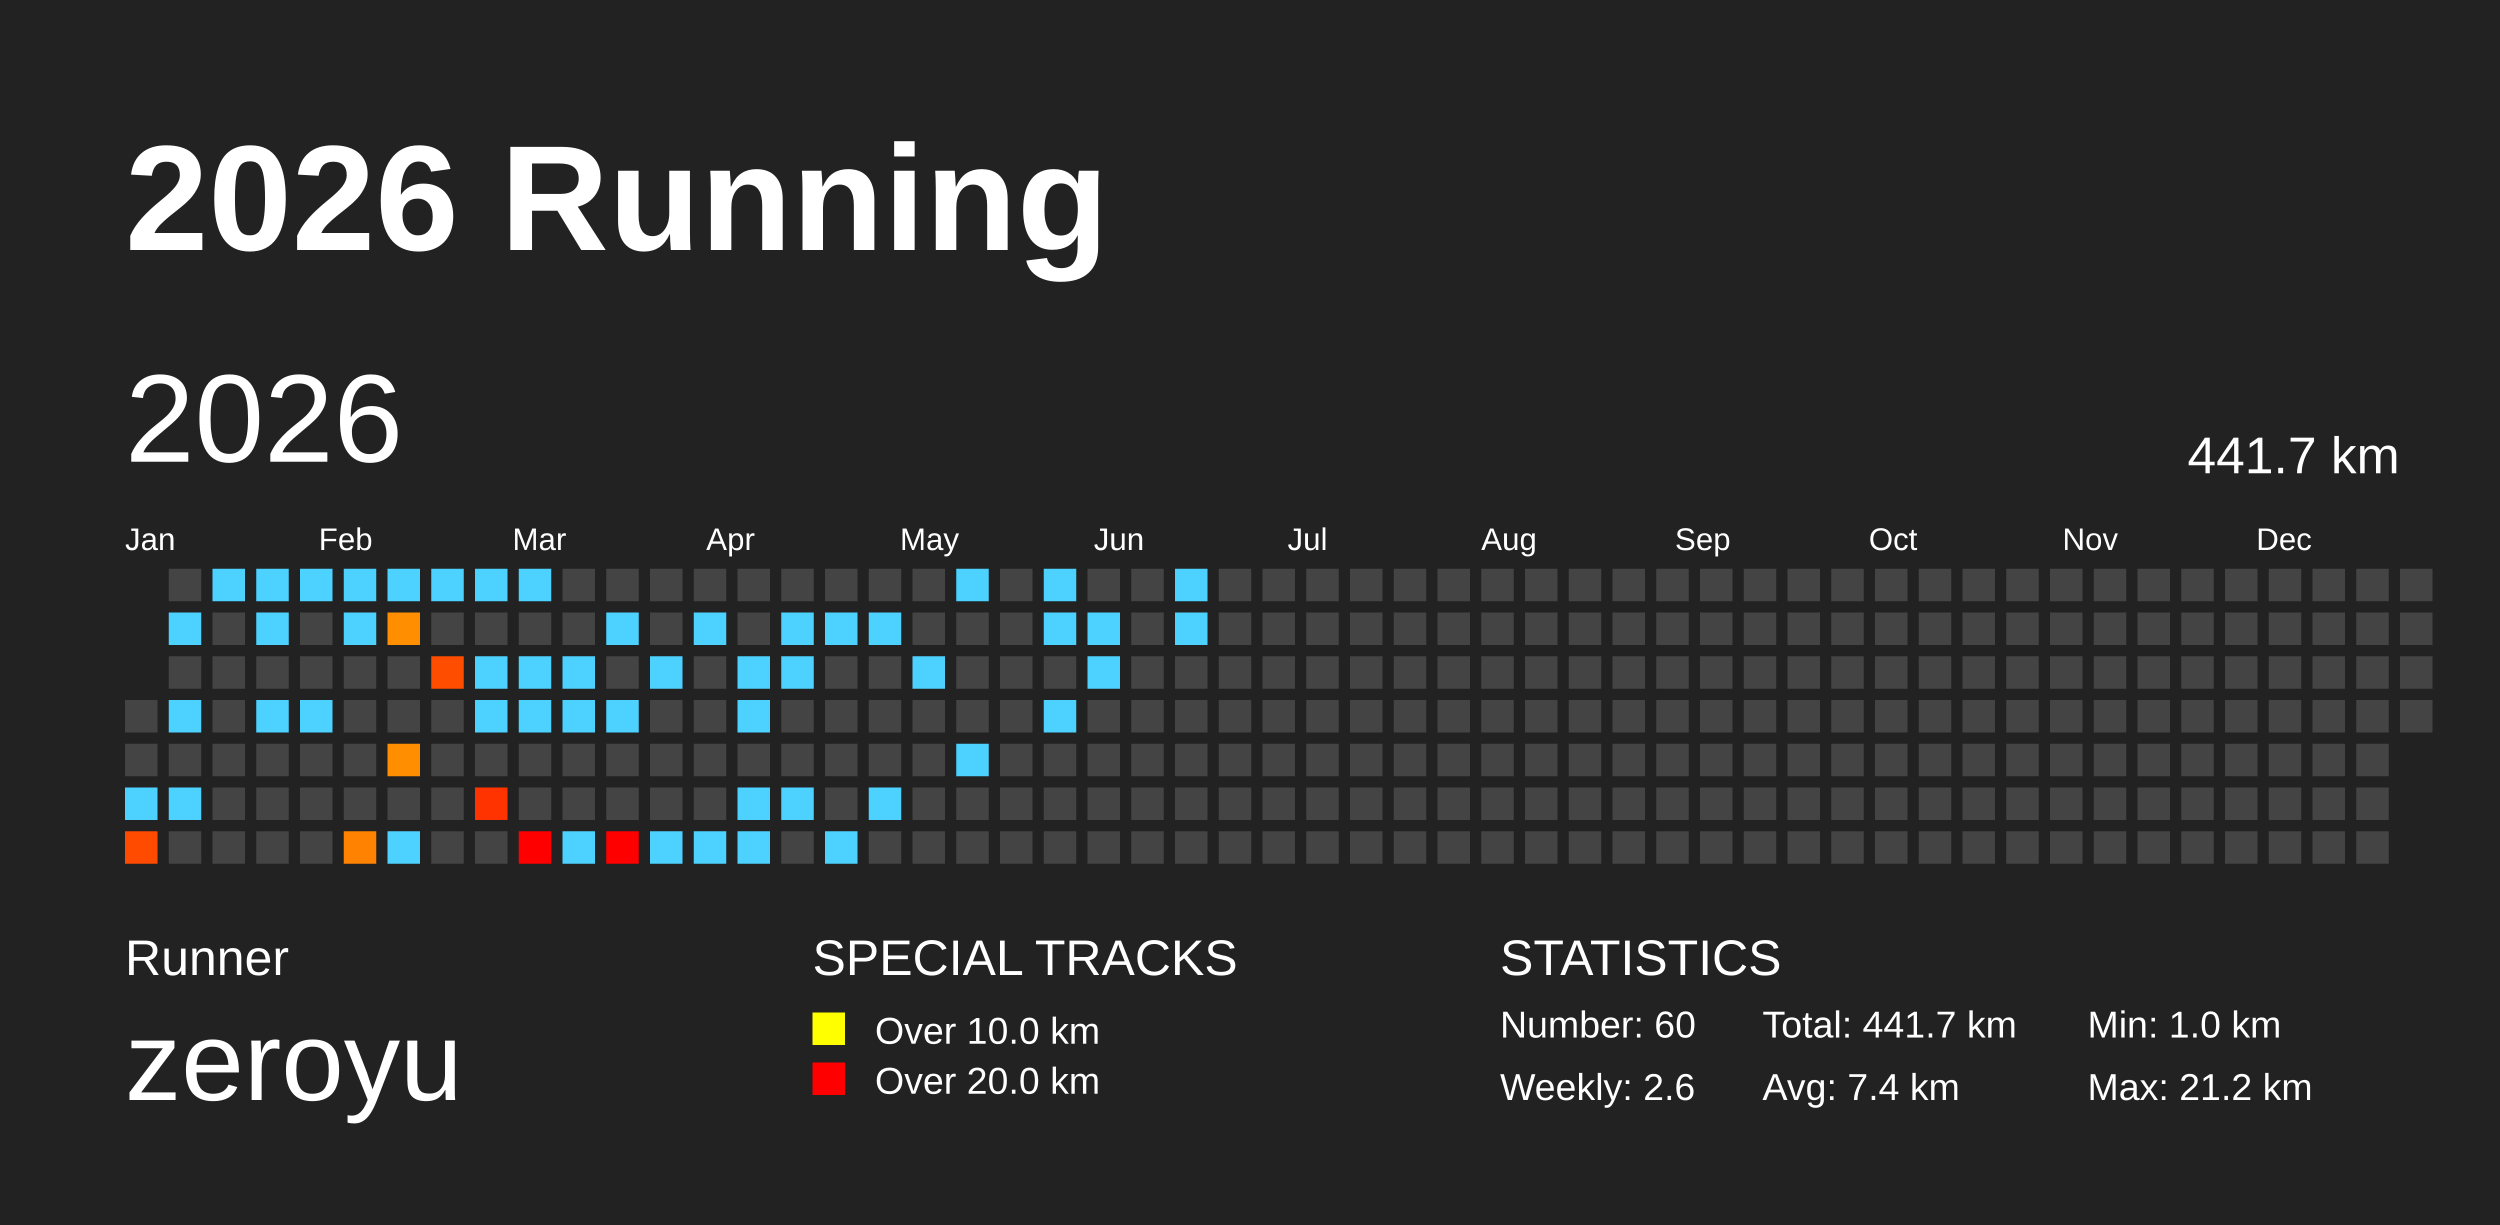
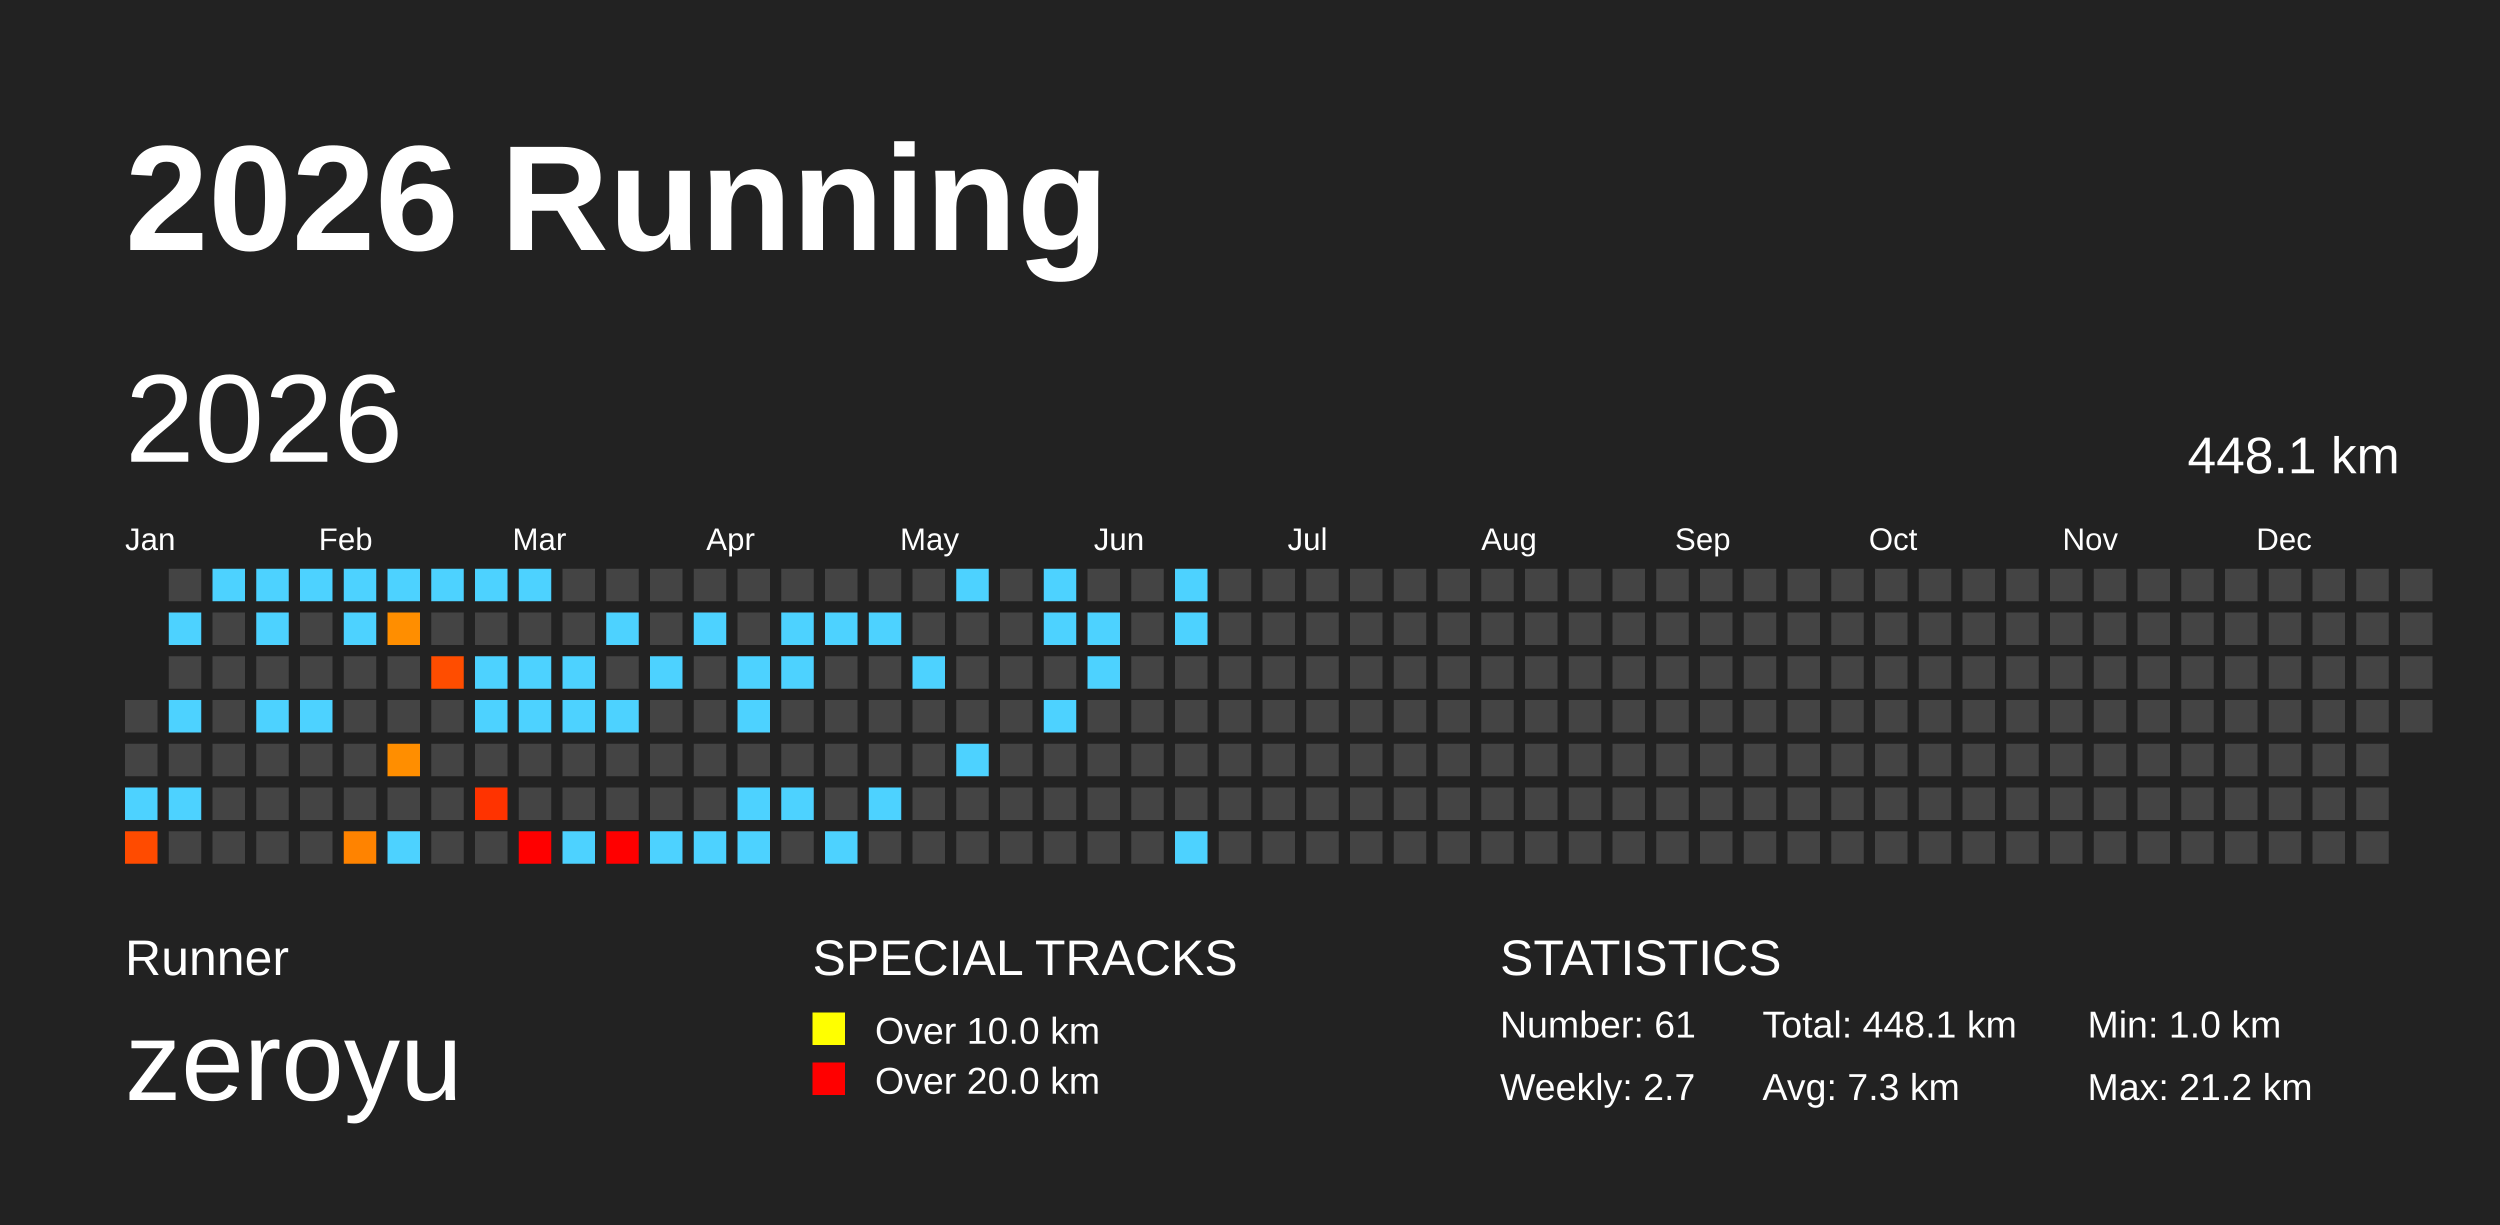
<svg xmlns="http://www.w3.org/2000/svg" baseProfile="full" height="98mm" version="1.1" viewBox="0,0,200,98" width="200mm">
  <defs />
  <rect fill="#222222" height="98" width="200" x="0" y="0" />
  <text fill="#FFFFFF" style="font-size:12px; font-family:Arial; font-weight:bold;" x="10" y="20">2026 Running</text>
  <text fill="#FFFFFF" style="font-size:4px; font-family:Arial" x="10" y="78">Runner</text>
  <text fill="#FFFFFF" style="font-size:9px; font-family:Arial" x="10" y="88">zeroyu</text>
  <text fill="#FFFFFF" style="font-size:4px; font-family:Arial" x="65" y="78">SPECIAL TRACKS</text>
  <rect fill="yellow" height="2.6" width="2.6" x="65" y="81" />
  <text fill="#FFFFFF" style="font-size:3px; font-family:Arial" x="70" y="83.5">Over 10.0 km</text>
  <rect fill="red" height="2.6" width="2.6" x="65" y="85" />
  <text fill="#FFFFFF" style="font-size:3px; font-family:Arial" x="70" y="87.5">Over 20.0 km</text>
  <text fill="#FFFFFF" style="font-size:4px; font-family:Arial" x="120" y="78">STATISTICS</text>
-   <text fill="#FFFFFF" style="font-size:3px; font-family:Arial" x="120" y="83">Number: 60</text>
-   <text fill="#FFFFFF" style="font-size:3px; font-family:Arial" x="120" y="88">Weekly: 2.6</text>
-   <text fill="#FFFFFF" style="font-size:3px; font-family:Arial" x="141" y="83">Total: 441.7 km</text>
-   <text fill="#FFFFFF" style="font-size:3px; font-family:Arial" x="141" y="88">Avg: 7.4 km</text>
+   <text fill="#FFFFFF" style="font-size:3px; font-family:Arial" x="120" y="83">Number: 61</text>
+   <text fill="#FFFFFF" style="font-size:3px; font-family:Arial" x="120" y="88">Weekly: 2.7</text>
+   <text fill="#FFFFFF" style="font-size:3px; font-family:Arial" x="141" y="83">Total: 448.1 km</text>
+   <text fill="#FFFFFF" style="font-size:3px; font-family:Arial" x="141" y="88">Avg: 7.3 km</text>
  <text fill="#FFFFFF" style="font-size:3px; font-family:Arial" x="167" y="83">Min: 1.0 km</text>
  <text fill="#FFFFFF" style="font-size:3px; font-family:Arial" x="167" y="88">Max: 21.2 km</text>
  <text dominant-baseline="hanging" fill="#FFFFFF" style="font-size:10.0px; font-family:Arial;" x="10" y="30">2026</text>
-   <text dominant-baseline="hanging" fill="#FFFFFF" style="font-size:4.125px; font-family:Arial;" x="175" y="35">441.7 km</text>
+   <text dominant-baseline="hanging" fill="#FFFFFF" style="font-size:4.125px; font-family:Arial;" x="175" y="35">448.1 km</text>
  <text fill="#FFFFFF" style="font-size:2.5px; font-family:Arial" x="10.0" y="44">Jan</text>
  <text fill="#FFFFFF" style="font-size:2.5px; font-family:Arial" x="25.5" y="44">Feb</text>
  <text fill="#FFFFFF" style="font-size:2.5px; font-family:Arial" x="41.0" y="44">Mar</text>
  <text fill="#FFFFFF" style="font-size:2.5px; font-family:Arial" x="56.5" y="44">Apr</text>
  <text fill="#FFFFFF" style="font-size:2.5px; font-family:Arial" x="72.0" y="44">May</text>
  <text fill="#FFFFFF" style="font-size:2.5px; font-family:Arial" x="87.5" y="44">Jun</text>
  <text fill="#FFFFFF" style="font-size:2.5px; font-family:Arial" x="103.0" y="44">Jul</text>
  <text fill="#FFFFFF" style="font-size:2.5px; font-family:Arial" x="118.5" y="44">Aug</text>
  <text fill="#FFFFFF" style="font-size:2.5px; font-family:Arial" x="134.0" y="44">Sep</text>
  <text fill="#FFFFFF" style="font-size:2.5px; font-family:Arial" x="149.5" y="44">Oct</text>
  <text fill="#FFFFFF" style="font-size:2.5px; font-family:Arial" x="165.0" y="44">Nov</text>
  <text fill="#FFFFFF" style="font-size:2.5px; font-family:Arial" x="180.5" y="44">Dec</text>
  <rect fill="#444444" height="2.6" width="2.6" x="10.0" y="56.0" />
  <rect fill="#444444" height="2.6" width="2.6" x="10.0" y="59.5" />
  <rect fill="#4dd2ff" height="2.6" width="2.6" x="10.0" y="63.0" />
  <rect fill="#ff4b00" height="2.6" width="2.6" x="10.0" y="66.5" />
  <rect fill="#444444" height="2.6" width="2.6" x="13.5" y="45.5" />
  <rect fill="#4dd2ff" height="2.6" width="2.6" x="13.5" y="49.0" />
  <rect fill="#444444" height="2.6" width="2.6" x="13.5" y="52.5" />
  <rect fill="#4dd2ff" height="2.6" width="2.6" x="13.5" y="56.0" />
  <rect fill="#444444" height="2.6" width="2.6" x="13.5" y="59.5" />
  <rect fill="#4dd2ff" height="2.6" width="2.6" x="13.5" y="63.0" />
  <rect fill="#444444" height="2.6" width="2.6" x="13.5" y="66.5" />
  <rect fill="#4dd2ff" height="2.6" width="2.6" x="17.0" y="45.5" />
  <rect fill="#444444" height="2.6" width="2.6" x="17.0" y="49.0" />
  <rect fill="#444444" height="2.6" width="2.6" x="17.0" y="52.5" />
  <rect fill="#444444" height="2.6" width="2.6" x="17.0" y="56.0" />
  <rect fill="#444444" height="2.6" width="2.6" x="17.0" y="59.5" />
  <rect fill="#444444" height="2.6" width="2.6" x="17.0" y="63.0" />
  <rect fill="#444444" height="2.6" width="2.6" x="17.0" y="66.5" />
  <rect fill="#4dd2ff" height="2.6" width="2.6" x="20.5" y="45.5" />
  <rect fill="#4dd2ff" height="2.6" width="2.6" x="20.5" y="49.0" />
  <rect fill="#444444" height="2.6" width="2.6" x="20.5" y="52.5" />
  <rect fill="#4dd2ff" height="2.6" width="2.6" x="20.5" y="56.0" />
  <rect fill="#444444" height="2.6" width="2.6" x="20.5" y="59.5" />
  <rect fill="#444444" height="2.6" width="2.6" x="20.5" y="63.0" />
  <rect fill="#444444" height="2.6" width="2.6" x="20.5" y="66.5" />
  <rect fill="#4dd2ff" height="2.6" width="2.6" x="24.0" y="45.5" />
  <rect fill="#444444" height="2.6" width="2.6" x="24.0" y="49.0" />
  <rect fill="#444444" height="2.6" width="2.6" x="24.0" y="52.5" />
  <rect fill="#4dd2ff" height="2.6" width="2.6" x="24.0" y="56.0" />
  <rect fill="#444444" height="2.6" width="2.6" x="24.0" y="59.5" />
  <rect fill="#444444" height="2.6" width="2.6" x="24.0" y="63.0" />
  <rect fill="#444444" height="2.6" width="2.6" x="24.0" y="66.5" />
  <rect fill="#4dd2ff" height="2.6" width="2.6" x="27.5" y="45.5" />
  <rect fill="#4dd2ff" height="2.6" width="2.6" x="27.5" y="49.0" />
  <rect fill="#444444" height="2.6" width="2.6" x="27.5" y="52.5" />
  <rect fill="#444444" height="2.6" width="2.6" x="27.5" y="56.0" />
  <rect fill="#444444" height="2.6" width="2.6" x="27.5" y="59.5" />
  <rect fill="#444444" height="2.6" width="2.6" x="27.5" y="63.0" />
  <rect fill="#ff8300" height="2.6" width="2.6" x="27.5" y="66.5" />
  <rect fill="#4dd2ff" height="2.6" width="2.6" x="31.0" y="45.5" />
  <rect fill="#ff8e00" height="2.6" width="2.6" x="31.0" y="49.0" />
  <rect fill="#444444" height="2.6" width="2.6" x="31.0" y="52.5" />
  <rect fill="#444444" height="2.6" width="2.6" x="31.0" y="56.0" />
  <rect fill="#ff8e00" height="2.6" width="2.6" x="31.0" y="59.5" />
  <rect fill="#444444" height="2.6" width="2.6" x="31.0" y="63.0" />
  <rect fill="#4dd2ff" height="2.6" width="2.6" x="31.0" y="66.5" />
  <rect fill="#4dd2ff" height="2.6" width="2.6" x="34.5" y="45.5" />
  <rect fill="#444444" height="2.6" width="2.6" x="34.5" y="49.0" />
  <rect fill="#ff4d00" height="2.6" width="2.6" x="34.5" y="52.5" />
  <rect fill="#444444" height="2.6" width="2.6" x="34.5" y="56.0" />
  <rect fill="#444444" height="2.6" width="2.6" x="34.5" y="59.5" />
  <rect fill="#444444" height="2.6" width="2.6" x="34.5" y="63.0" />
  <rect fill="#444444" height="2.6" width="2.6" x="34.5" y="66.5" />
  <rect fill="#4dd2ff" height="2.6" width="2.6" x="38.0" y="45.5" />
  <rect fill="#444444" height="2.6" width="2.6" x="38.0" y="49.0" />
  <rect fill="#4dd2ff" height="2.6" width="2.6" x="38.0" y="52.5" />
  <rect fill="#4dd2ff" height="2.6" width="2.6" x="38.0" y="56.0" />
  <rect fill="#444444" height="2.6" width="2.6" x="38.0" y="59.5" />
  <rect fill="#ff3300" height="2.6" width="2.6" x="38.0" y="63.0" />
  <rect fill="#444444" height="2.6" width="2.6" x="38.0" y="66.5" />
  <rect fill="#4dd2ff" height="2.6" width="2.6" x="41.5" y="45.5" />
  <rect fill="#444444" height="2.6" width="2.6" x="41.5" y="49.0" />
  <rect fill="#4dd2ff" height="2.6" width="2.6" x="41.5" y="52.5" />
  <rect fill="#4dd2ff" height="2.6" width="2.6" x="41.5" y="56.0" />
  <rect fill="#444444" height="2.6" width="2.6" x="41.5" y="59.5" />
  <rect fill="#444444" height="2.6" width="2.6" x="41.5" y="63.0" />
  <rect fill="red" height="2.6" width="2.6" x="41.5" y="66.5" />
  <rect fill="#444444" height="2.6" width="2.6" x="45.0" y="45.5" />
  <rect fill="#444444" height="2.6" width="2.6" x="45.0" y="49.0" />
  <rect fill="#4dd2ff" height="2.6" width="2.6" x="45.0" y="52.5" />
  <rect fill="#4dd2ff" height="2.6" width="2.6" x="45.0" y="56.0" />
  <rect fill="#444444" height="2.6" width="2.6" x="45.0" y="59.5" />
  <rect fill="#444444" height="2.6" width="2.6" x="45.0" y="63.0" />
  <rect fill="#4dd2ff" height="2.6" width="2.6" x="45.0" y="66.5" />
  <rect fill="#444444" height="2.6" width="2.6" x="48.5" y="45.5" />
  <rect fill="#4dd2ff" height="2.6" width="2.6" x="48.5" y="49.0" />
  <rect fill="#444444" height="2.6" width="2.6" x="48.5" y="52.5" />
  <rect fill="#4dd2ff" height="2.6" width="2.6" x="48.5" y="56.0" />
  <rect fill="#444444" height="2.6" width="2.6" x="48.5" y="59.5" />
  <rect fill="#444444" height="2.6" width="2.6" x="48.5" y="63.0" />
  <rect fill="red" height="2.6" width="2.6" x="48.5" y="66.5" />
  <rect fill="#444444" height="2.6" width="2.6" x="52.0" y="45.5" />
  <rect fill="#444444" height="2.6" width="2.6" x="52.0" y="49.0" />
  <rect fill="#4dd2ff" height="2.6" width="2.6" x="52.0" y="52.5" />
  <rect fill="#444444" height="2.6" width="2.6" x="52.0" y="56.0" />
  <rect fill="#444444" height="2.6" width="2.6" x="52.0" y="59.5" />
  <rect fill="#444444" height="2.6" width="2.6" x="52.0" y="63.0" />
  <rect fill="#4dd2ff" height="2.6" width="2.6" x="52.0" y="66.5" />
  <rect fill="#444444" height="2.6" width="2.6" x="55.5" y="45.5" />
  <rect fill="#4dd2ff" height="2.6" width="2.6" x="55.5" y="49.0" />
  <rect fill="#444444" height="2.6" width="2.6" x="55.5" y="52.5" />
  <rect fill="#444444" height="2.6" width="2.6" x="55.5" y="56.0" />
  <rect fill="#444444" height="2.6" width="2.6" x="55.5" y="59.5" />
  <rect fill="#444444" height="2.6" width="2.6" x="55.5" y="63.0" />
  <rect fill="#4dd2ff" height="2.6" width="2.6" x="55.5" y="66.5" />
  <rect fill="#444444" height="2.6" width="2.6" x="59.0" y="45.5" />
  <rect fill="#444444" height="2.6" width="2.6" x="59.0" y="49.0" />
  <rect fill="#4dd2ff" height="2.6" width="2.6" x="59.0" y="52.5" />
  <rect fill="#4dd2ff" height="2.6" width="2.6" x="59.0" y="56.0" />
  <rect fill="#444444" height="2.6" width="2.6" x="59.0" y="59.5" />
  <rect fill="#4dd2ff" height="2.6" width="2.6" x="59.0" y="63.0" />
  <rect fill="#4dd2ff" height="2.6" width="2.6" x="59.0" y="66.5" />
  <rect fill="#444444" height="2.6" width="2.6" x="62.5" y="45.5" />
  <rect fill="#4dd2ff" height="2.6" width="2.6" x="62.5" y="49.0" />
  <rect fill="#4dd2ff" height="2.6" width="2.6" x="62.5" y="52.5" />
  <rect fill="#444444" height="2.6" width="2.6" x="62.5" y="56.0" />
  <rect fill="#444444" height="2.6" width="2.6" x="62.5" y="59.5" />
  <rect fill="#4dd2ff" height="2.6" width="2.6" x="62.5" y="63.0" />
  <rect fill="#444444" height="2.6" width="2.6" x="62.5" y="66.5" />
  <rect fill="#444444" height="2.6" width="2.6" x="66.0" y="45.5" />
  <rect fill="#4dd2ff" height="2.6" width="2.6" x="66.0" y="49.0" />
  <rect fill="#444444" height="2.6" width="2.6" x="66.0" y="52.5" />
  <rect fill="#444444" height="2.6" width="2.6" x="66.0" y="56.0" />
  <rect fill="#444444" height="2.6" width="2.6" x="66.0" y="59.5" />
  <rect fill="#444444" height="2.6" width="2.6" x="66.0" y="63.0" />
  <rect fill="#4dd2ff" height="2.6" width="2.6" x="66.0" y="66.5" />
  <rect fill="#444444" height="2.6" width="2.6" x="69.5" y="45.5" />
  <rect fill="#4dd2ff" height="2.6" width="2.6" x="69.5" y="49.0" />
  <rect fill="#444444" height="2.6" width="2.6" x="69.5" y="52.5" />
  <rect fill="#444444" height="2.6" width="2.6" x="69.5" y="56.0" />
  <rect fill="#444444" height="2.6" width="2.6" x="69.5" y="59.5" />
  <rect fill="#4dd2ff" height="2.6" width="2.6" x="69.5" y="63.0" />
  <rect fill="#444444" height="2.6" width="2.6" x="69.5" y="66.5" />
  <rect fill="#444444" height="2.6" width="2.6" x="73.0" y="45.5" />
  <rect fill="#444444" height="2.6" width="2.6" x="73.0" y="49.0" />
  <rect fill="#4dd2ff" height="2.6" width="2.6" x="73.0" y="52.5" />
  <rect fill="#444444" height="2.6" width="2.6" x="73.0" y="56.0" />
  <rect fill="#444444" height="2.6" width="2.6" x="73.0" y="59.5" />
  <rect fill="#444444" height="2.6" width="2.6" x="73.0" y="63.0" />
  <rect fill="#444444" height="2.6" width="2.6" x="73.0" y="66.5" />
  <rect fill="#4dd2ff" height="2.6" width="2.6" x="76.5" y="45.5" />
  <rect fill="#444444" height="2.6" width="2.6" x="76.5" y="49.0" />
  <rect fill="#444444" height="2.6" width="2.6" x="76.5" y="52.5" />
  <rect fill="#444444" height="2.6" width="2.6" x="76.5" y="56.0" />
  <rect fill="#4dd2ff" height="2.6" width="2.6" x="76.5" y="59.5" />
  <rect fill="#444444" height="2.6" width="2.6" x="76.5" y="63.0" />
  <rect fill="#444444" height="2.6" width="2.6" x="76.5" y="66.5" />
  <rect fill="#444444" height="2.6" width="2.6" x="80.0" y="45.5" />
  <rect fill="#444444" height="2.6" width="2.6" x="80.0" y="49.0" />
  <rect fill="#444444" height="2.6" width="2.6" x="80.0" y="52.5" />
  <rect fill="#444444" height="2.6" width="2.6" x="80.0" y="56.0" />
  <rect fill="#444444" height="2.6" width="2.6" x="80.0" y="59.5" />
  <rect fill="#444444" height="2.6" width="2.6" x="80.0" y="63.0" />
  <rect fill="#444444" height="2.6" width="2.6" x="80.0" y="66.5" />
  <rect fill="#4dd2ff" height="2.6" width="2.6" x="83.5" y="45.5" />
  <rect fill="#4dd2ff" height="2.6" width="2.6" x="83.5" y="49.0" />
  <rect fill="#444444" height="2.6" width="2.6" x="83.5" y="52.5" />
  <rect fill="#4dd2ff" height="2.6" width="2.6" x="83.5" y="56.0" />
  <rect fill="#444444" height="2.6" width="2.6" x="83.5" y="59.5" />
  <rect fill="#444444" height="2.6" width="2.6" x="83.5" y="63.0" />
  <rect fill="#444444" height="2.6" width="2.6" x="83.5" y="66.5" />
  <rect fill="#444444" height="2.6" width="2.6" x="87.0" y="45.5" />
  <rect fill="#4dd2ff" height="2.6" width="2.6" x="87.0" y="49.0" />
  <rect fill="#4dd2ff" height="2.6" width="2.6" x="87.0" y="52.5" />
  <rect fill="#444444" height="2.6" width="2.6" x="87.0" y="56.0" />
  <rect fill="#444444" height="2.6" width="2.6" x="87.0" y="59.5" />
  <rect fill="#444444" height="2.6" width="2.6" x="87.0" y="63.0" />
  <rect fill="#444444" height="2.6" width="2.6" x="87.0" y="66.5" />
  <rect fill="#444444" height="2.6" width="2.6" x="90.5" y="45.5" />
  <rect fill="#444444" height="2.6" width="2.6" x="90.5" y="49.0" />
  <rect fill="#444444" height="2.6" width="2.6" x="90.5" y="52.5" />
  <rect fill="#444444" height="2.6" width="2.6" x="90.5" y="56.0" />
  <rect fill="#444444" height="2.6" width="2.6" x="90.5" y="59.5" />
  <rect fill="#444444" height="2.6" width="2.6" x="90.5" y="63.0" />
  <rect fill="#444444" height="2.6" width="2.6" x="90.5" y="66.5" />
  <rect fill="#4dd2ff" height="2.6" width="2.6" x="94.0" y="45.5" />
  <rect fill="#4dd2ff" height="2.6" width="2.6" x="94.0" y="49.0" />
  <rect fill="#444444" height="2.6" width="2.6" x="94.0" y="52.5" />
  <rect fill="#444444" height="2.6" width="2.6" x="94.0" y="56.0" />
  <rect fill="#444444" height="2.6" width="2.6" x="94.0" y="59.5" />
  <rect fill="#444444" height="2.6" width="2.6" x="94.0" y="63.0" />
-   <rect fill="#444444" height="2.6" width="2.6" x="94.0" y="66.5" />
+   <rect fill="#4dd2ff" height="2.6" width="2.6" x="94.0" y="66.5" />
  <rect fill="#444444" height="2.6" width="2.6" x="97.5" y="45.5" />
  <rect fill="#444444" height="2.6" width="2.6" x="97.5" y="49.0" />
  <rect fill="#444444" height="2.6" width="2.6" x="97.5" y="52.5" />
  <rect fill="#444444" height="2.6" width="2.6" x="97.5" y="56.0" />
  <rect fill="#444444" height="2.6" width="2.6" x="97.5" y="59.5" />
  <rect fill="#444444" height="2.6" width="2.6" x="97.5" y="63.0" />
  <rect fill="#444444" height="2.6" width="2.6" x="97.5" y="66.5" />
  <rect fill="#444444" height="2.6" width="2.6" x="101.0" y="45.5" />
  <rect fill="#444444" height="2.6" width="2.6" x="101.0" y="49.0" />
  <rect fill="#444444" height="2.6" width="2.6" x="101.0" y="52.5" />
  <rect fill="#444444" height="2.6" width="2.6" x="101.0" y="56.0" />
  <rect fill="#444444" height="2.6" width="2.6" x="101.0" y="59.5" />
  <rect fill="#444444" height="2.6" width="2.6" x="101.0" y="63.0" />
  <rect fill="#444444" height="2.6" width="2.6" x="101.0" y="66.5" />
  <rect fill="#444444" height="2.6" width="2.6" x="104.5" y="45.5" />
  <rect fill="#444444" height="2.6" width="2.6" x="104.5" y="49.0" />
  <rect fill="#444444" height="2.6" width="2.6" x="104.5" y="52.5" />
  <rect fill="#444444" height="2.6" width="2.6" x="104.5" y="56.0" />
  <rect fill="#444444" height="2.6" width="2.6" x="104.5" y="59.5" />
  <rect fill="#444444" height="2.6" width="2.6" x="104.5" y="63.0" />
  <rect fill="#444444" height="2.6" width="2.6" x="104.5" y="66.5" />
  <rect fill="#444444" height="2.6" width="2.6" x="108.0" y="45.5" />
  <rect fill="#444444" height="2.6" width="2.6" x="108.0" y="49.0" />
  <rect fill="#444444" height="2.6" width="2.6" x="108.0" y="52.5" />
  <rect fill="#444444" height="2.6" width="2.6" x="108.0" y="56.0" />
  <rect fill="#444444" height="2.6" width="2.6" x="108.0" y="59.5" />
  <rect fill="#444444" height="2.6" width="2.6" x="108.0" y="63.0" />
  <rect fill="#444444" height="2.6" width="2.6" x="108.0" y="66.5" />
  <rect fill="#444444" height="2.6" width="2.6" x="111.5" y="45.5" />
  <rect fill="#444444" height="2.6" width="2.6" x="111.5" y="49.0" />
  <rect fill="#444444" height="2.6" width="2.6" x="111.5" y="52.5" />
  <rect fill="#444444" height="2.6" width="2.6" x="111.5" y="56.0" />
  <rect fill="#444444" height="2.6" width="2.6" x="111.5" y="59.5" />
  <rect fill="#444444" height="2.6" width="2.6" x="111.5" y="63.0" />
  <rect fill="#444444" height="2.6" width="2.6" x="111.5" y="66.5" />
  <rect fill="#444444" height="2.6" width="2.6" x="115.0" y="45.5" />
  <rect fill="#444444" height="2.6" width="2.6" x="115.0" y="49.0" />
  <rect fill="#444444" height="2.6" width="2.6" x="115.0" y="52.5" />
  <rect fill="#444444" height="2.6" width="2.6" x="115.0" y="56.0" />
  <rect fill="#444444" height="2.6" width="2.6" x="115.0" y="59.5" />
  <rect fill="#444444" height="2.6" width="2.6" x="115.0" y="63.0" />
  <rect fill="#444444" height="2.6" width="2.6" x="115.0" y="66.5" />
  <rect fill="#444444" height="2.6" width="2.6" x="118.5" y="45.5" />
  <rect fill="#444444" height="2.6" width="2.6" x="118.5" y="49.0" />
  <rect fill="#444444" height="2.6" width="2.6" x="118.5" y="52.5" />
  <rect fill="#444444" height="2.6" width="2.6" x="118.5" y="56.0" />
  <rect fill="#444444" height="2.6" width="2.6" x="118.5" y="59.5" />
  <rect fill="#444444" height="2.6" width="2.6" x="118.5" y="63.0" />
  <rect fill="#444444" height="2.6" width="2.6" x="118.5" y="66.5" />
  <rect fill="#444444" height="2.6" width="2.6" x="122.0" y="45.5" />
  <rect fill="#444444" height="2.6" width="2.6" x="122.0" y="49.0" />
  <rect fill="#444444" height="2.6" width="2.6" x="122.0" y="52.5" />
  <rect fill="#444444" height="2.6" width="2.6" x="122.0" y="56.0" />
  <rect fill="#444444" height="2.6" width="2.6" x="122.0" y="59.5" />
  <rect fill="#444444" height="2.6" width="2.6" x="122.0" y="63.0" />
  <rect fill="#444444" height="2.6" width="2.6" x="122.0" y="66.5" />
  <rect fill="#444444" height="2.6" width="2.6" x="125.5" y="45.5" />
  <rect fill="#444444" height="2.6" width="2.6" x="125.5" y="49.0" />
  <rect fill="#444444" height="2.6" width="2.6" x="125.5" y="52.5" />
  <rect fill="#444444" height="2.6" width="2.6" x="125.5" y="56.0" />
  <rect fill="#444444" height="2.6" width="2.6" x="125.5" y="59.5" />
  <rect fill="#444444" height="2.6" width="2.6" x="125.5" y="63.0" />
  <rect fill="#444444" height="2.6" width="2.6" x="125.5" y="66.5" />
  <rect fill="#444444" height="2.6" width="2.6" x="129.0" y="45.5" />
  <rect fill="#444444" height="2.6" width="2.6" x="129.0" y="49.0" />
  <rect fill="#444444" height="2.6" width="2.6" x="129.0" y="52.5" />
  <rect fill="#444444" height="2.6" width="2.6" x="129.0" y="56.0" />
  <rect fill="#444444" height="2.6" width="2.6" x="129.0" y="59.5" />
  <rect fill="#444444" height="2.6" width="2.6" x="129.0" y="63.0" />
  <rect fill="#444444" height="2.6" width="2.6" x="129.0" y="66.5" />
  <rect fill="#444444" height="2.6" width="2.6" x="132.5" y="45.5" />
  <rect fill="#444444" height="2.6" width="2.6" x="132.5" y="49.0" />
  <rect fill="#444444" height="2.6" width="2.6" x="132.5" y="52.5" />
  <rect fill="#444444" height="2.6" width="2.6" x="132.5" y="56.0" />
  <rect fill="#444444" height="2.6" width="2.6" x="132.5" y="59.5" />
  <rect fill="#444444" height="2.6" width="2.6" x="132.5" y="63.0" />
  <rect fill="#444444" height="2.6" width="2.6" x="132.5" y="66.5" />
  <rect fill="#444444" height="2.6" width="2.6" x="136.0" y="45.5" />
  <rect fill="#444444" height="2.6" width="2.6" x="136.0" y="49.0" />
  <rect fill="#444444" height="2.6" width="2.6" x="136.0" y="52.5" />
  <rect fill="#444444" height="2.6" width="2.6" x="136.0" y="56.0" />
  <rect fill="#444444" height="2.6" width="2.6" x="136.0" y="59.5" />
  <rect fill="#444444" height="2.6" width="2.6" x="136.0" y="63.0" />
  <rect fill="#444444" height="2.6" width="2.6" x="136.0" y="66.5" />
  <rect fill="#444444" height="2.6" width="2.6" x="139.5" y="45.5" />
  <rect fill="#444444" height="2.6" width="2.6" x="139.5" y="49.0" />
  <rect fill="#444444" height="2.6" width="2.6" x="139.5" y="52.5" />
  <rect fill="#444444" height="2.6" width="2.6" x="139.5" y="56.0" />
  <rect fill="#444444" height="2.6" width="2.6" x="139.5" y="59.5" />
  <rect fill="#444444" height="2.6" width="2.6" x="139.5" y="63.0" />
  <rect fill="#444444" height="2.6" width="2.6" x="139.5" y="66.5" />
  <rect fill="#444444" height="2.6" width="2.6" x="143.0" y="45.5" />
  <rect fill="#444444" height="2.6" width="2.6" x="143.0" y="49.0" />
  <rect fill="#444444" height="2.6" width="2.6" x="143.0" y="52.5" />
  <rect fill="#444444" height="2.6" width="2.6" x="143.0" y="56.0" />
  <rect fill="#444444" height="2.6" width="2.6" x="143.0" y="59.5" />
  <rect fill="#444444" height="2.6" width="2.6" x="143.0" y="63.0" />
  <rect fill="#444444" height="2.6" width="2.6" x="143.0" y="66.5" />
  <rect fill="#444444" height="2.6" width="2.6" x="146.5" y="45.5" />
  <rect fill="#444444" height="2.6" width="2.6" x="146.5" y="49.0" />
  <rect fill="#444444" height="2.6" width="2.6" x="146.5" y="52.5" />
  <rect fill="#444444" height="2.6" width="2.6" x="146.5" y="56.0" />
  <rect fill="#444444" height="2.6" width="2.6" x="146.5" y="59.5" />
  <rect fill="#444444" height="2.6" width="2.6" x="146.5" y="63.0" />
  <rect fill="#444444" height="2.6" width="2.6" x="146.5" y="66.5" />
  <rect fill="#444444" height="2.6" width="2.6" x="150.0" y="45.5" />
  <rect fill="#444444" height="2.6" width="2.6" x="150.0" y="49.0" />
  <rect fill="#444444" height="2.6" width="2.6" x="150.0" y="52.5" />
  <rect fill="#444444" height="2.6" width="2.6" x="150.0" y="56.0" />
  <rect fill="#444444" height="2.6" width="2.6" x="150.0" y="59.5" />
  <rect fill="#444444" height="2.6" width="2.6" x="150.0" y="63.0" />
  <rect fill="#444444" height="2.6" width="2.6" x="150.0" y="66.5" />
  <rect fill="#444444" height="2.6" width="2.6" x="153.5" y="45.5" />
  <rect fill="#444444" height="2.6" width="2.6" x="153.5" y="49.0" />
  <rect fill="#444444" height="2.6" width="2.6" x="153.5" y="52.5" />
  <rect fill="#444444" height="2.6" width="2.6" x="153.5" y="56.0" />
  <rect fill="#444444" height="2.6" width="2.6" x="153.5" y="59.5" />
  <rect fill="#444444" height="2.6" width="2.6" x="153.5" y="63.0" />
  <rect fill="#444444" height="2.6" width="2.6" x="153.5" y="66.5" />
  <rect fill="#444444" height="2.6" width="2.6" x="157.0" y="45.5" />
  <rect fill="#444444" height="2.6" width="2.6" x="157.0" y="49.0" />
  <rect fill="#444444" height="2.6" width="2.6" x="157.0" y="52.5" />
  <rect fill="#444444" height="2.6" width="2.6" x="157.0" y="56.0" />
  <rect fill="#444444" height="2.6" width="2.6" x="157.0" y="59.5" />
  <rect fill="#444444" height="2.6" width="2.6" x="157.0" y="63.0" />
  <rect fill="#444444" height="2.6" width="2.6" x="157.0" y="66.5" />
  <rect fill="#444444" height="2.6" width="2.6" x="160.5" y="45.5" />
  <rect fill="#444444" height="2.6" width="2.6" x="160.5" y="49.0" />
  <rect fill="#444444" height="2.6" width="2.6" x="160.5" y="52.5" />
  <rect fill="#444444" height="2.6" width="2.6" x="160.5" y="56.0" />
  <rect fill="#444444" height="2.6" width="2.6" x="160.5" y="59.5" />
  <rect fill="#444444" height="2.6" width="2.6" x="160.5" y="63.0" />
  <rect fill="#444444" height="2.6" width="2.6" x="160.5" y="66.5" />
  <rect fill="#444444" height="2.6" width="2.6" x="164.0" y="45.5" />
  <rect fill="#444444" height="2.6" width="2.6" x="164.0" y="49.0" />
  <rect fill="#444444" height="2.6" width="2.6" x="164.0" y="52.5" />
  <rect fill="#444444" height="2.6" width="2.6" x="164.0" y="56.0" />
  <rect fill="#444444" height="2.6" width="2.6" x="164.0" y="59.5" />
  <rect fill="#444444" height="2.6" width="2.6" x="164.0" y="63.0" />
  <rect fill="#444444" height="2.6" width="2.6" x="164.0" y="66.5" />
  <rect fill="#444444" height="2.6" width="2.6" x="167.5" y="45.5" />
  <rect fill="#444444" height="2.6" width="2.6" x="167.5" y="49.0" />
  <rect fill="#444444" height="2.6" width="2.6" x="167.5" y="52.5" />
  <rect fill="#444444" height="2.6" width="2.6" x="167.5" y="56.0" />
  <rect fill="#444444" height="2.6" width="2.6" x="167.5" y="59.5" />
  <rect fill="#444444" height="2.6" width="2.6" x="167.5" y="63.0" />
  <rect fill="#444444" height="2.6" width="2.6" x="167.5" y="66.5" />
  <rect fill="#444444" height="2.6" width="2.6" x="171.0" y="45.5" />
  <rect fill="#444444" height="2.6" width="2.6" x="171.0" y="49.0" />
  <rect fill="#444444" height="2.6" width="2.6" x="171.0" y="52.5" />
  <rect fill="#444444" height="2.6" width="2.6" x="171.0" y="56.0" />
  <rect fill="#444444" height="2.6" width="2.6" x="171.0" y="59.5" />
  <rect fill="#444444" height="2.6" width="2.6" x="171.0" y="63.0" />
  <rect fill="#444444" height="2.6" width="2.6" x="171.0" y="66.5" />
  <rect fill="#444444" height="2.6" width="2.6" x="174.5" y="45.5" />
  <rect fill="#444444" height="2.6" width="2.6" x="174.5" y="49.0" />
  <rect fill="#444444" height="2.6" width="2.6" x="174.5" y="52.5" />
  <rect fill="#444444" height="2.6" width="2.6" x="174.5" y="56.0" />
  <rect fill="#444444" height="2.6" width="2.6" x="174.5" y="59.5" />
  <rect fill="#444444" height="2.6" width="2.6" x="174.5" y="63.0" />
  <rect fill="#444444" height="2.6" width="2.6" x="174.5" y="66.5" />
  <rect fill="#444444" height="2.6" width="2.6" x="178.0" y="45.5" />
  <rect fill="#444444" height="2.6" width="2.6" x="178.0" y="49.0" />
  <rect fill="#444444" height="2.6" width="2.6" x="178.0" y="52.5" />
  <rect fill="#444444" height="2.6" width="2.6" x="178.0" y="56.0" />
  <rect fill="#444444" height="2.6" width="2.6" x="178.0" y="59.5" />
  <rect fill="#444444" height="2.6" width="2.6" x="178.0" y="63.0" />
  <rect fill="#444444" height="2.6" width="2.6" x="178.0" y="66.5" />
  <rect fill="#444444" height="2.6" width="2.6" x="181.5" y="45.5" />
  <rect fill="#444444" height="2.6" width="2.6" x="181.5" y="49.0" />
  <rect fill="#444444" height="2.6" width="2.6" x="181.5" y="52.5" />
  <rect fill="#444444" height="2.6" width="2.6" x="181.5" y="56.0" />
  <rect fill="#444444" height="2.6" width="2.6" x="181.5" y="59.5" />
  <rect fill="#444444" height="2.6" width="2.6" x="181.5" y="63.0" />
  <rect fill="#444444" height="2.6" width="2.6" x="181.5" y="66.5" />
  <rect fill="#444444" height="2.6" width="2.6" x="185.0" y="45.5" />
  <rect fill="#444444" height="2.6" width="2.6" x="185.0" y="49.0" />
  <rect fill="#444444" height="2.6" width="2.6" x="185.0" y="52.5" />
  <rect fill="#444444" height="2.6" width="2.6" x="185.0" y="56.0" />
  <rect fill="#444444" height="2.6" width="2.6" x="185.0" y="59.5" />
  <rect fill="#444444" height="2.6" width="2.6" x="185.0" y="63.0" />
  <rect fill="#444444" height="2.6" width="2.6" x="185.0" y="66.5" />
  <rect fill="#444444" height="2.6" width="2.6" x="188.5" y="45.5" />
  <rect fill="#444444" height="2.6" width="2.6" x="188.5" y="49.0" />
  <rect fill="#444444" height="2.6" width="2.6" x="188.5" y="52.5" />
  <rect fill="#444444" height="2.6" width="2.6" x="188.5" y="56.0" />
  <rect fill="#444444" height="2.6" width="2.6" x="188.5" y="59.5" />
  <rect fill="#444444" height="2.6" width="2.6" x="188.5" y="63.0" />
  <rect fill="#444444" height="2.6" width="2.6" x="188.5" y="66.5" />
  <rect fill="#444444" height="2.6" width="2.6" x="192.0" y="45.5" />
  <rect fill="#444444" height="2.6" width="2.6" x="192.0" y="49.0" />
  <rect fill="#444444" height="2.6" width="2.6" x="192.0" y="52.5" />
  <rect fill="#444444" height="2.6" width="2.6" x="192.0" y="56.0" />
</svg>
